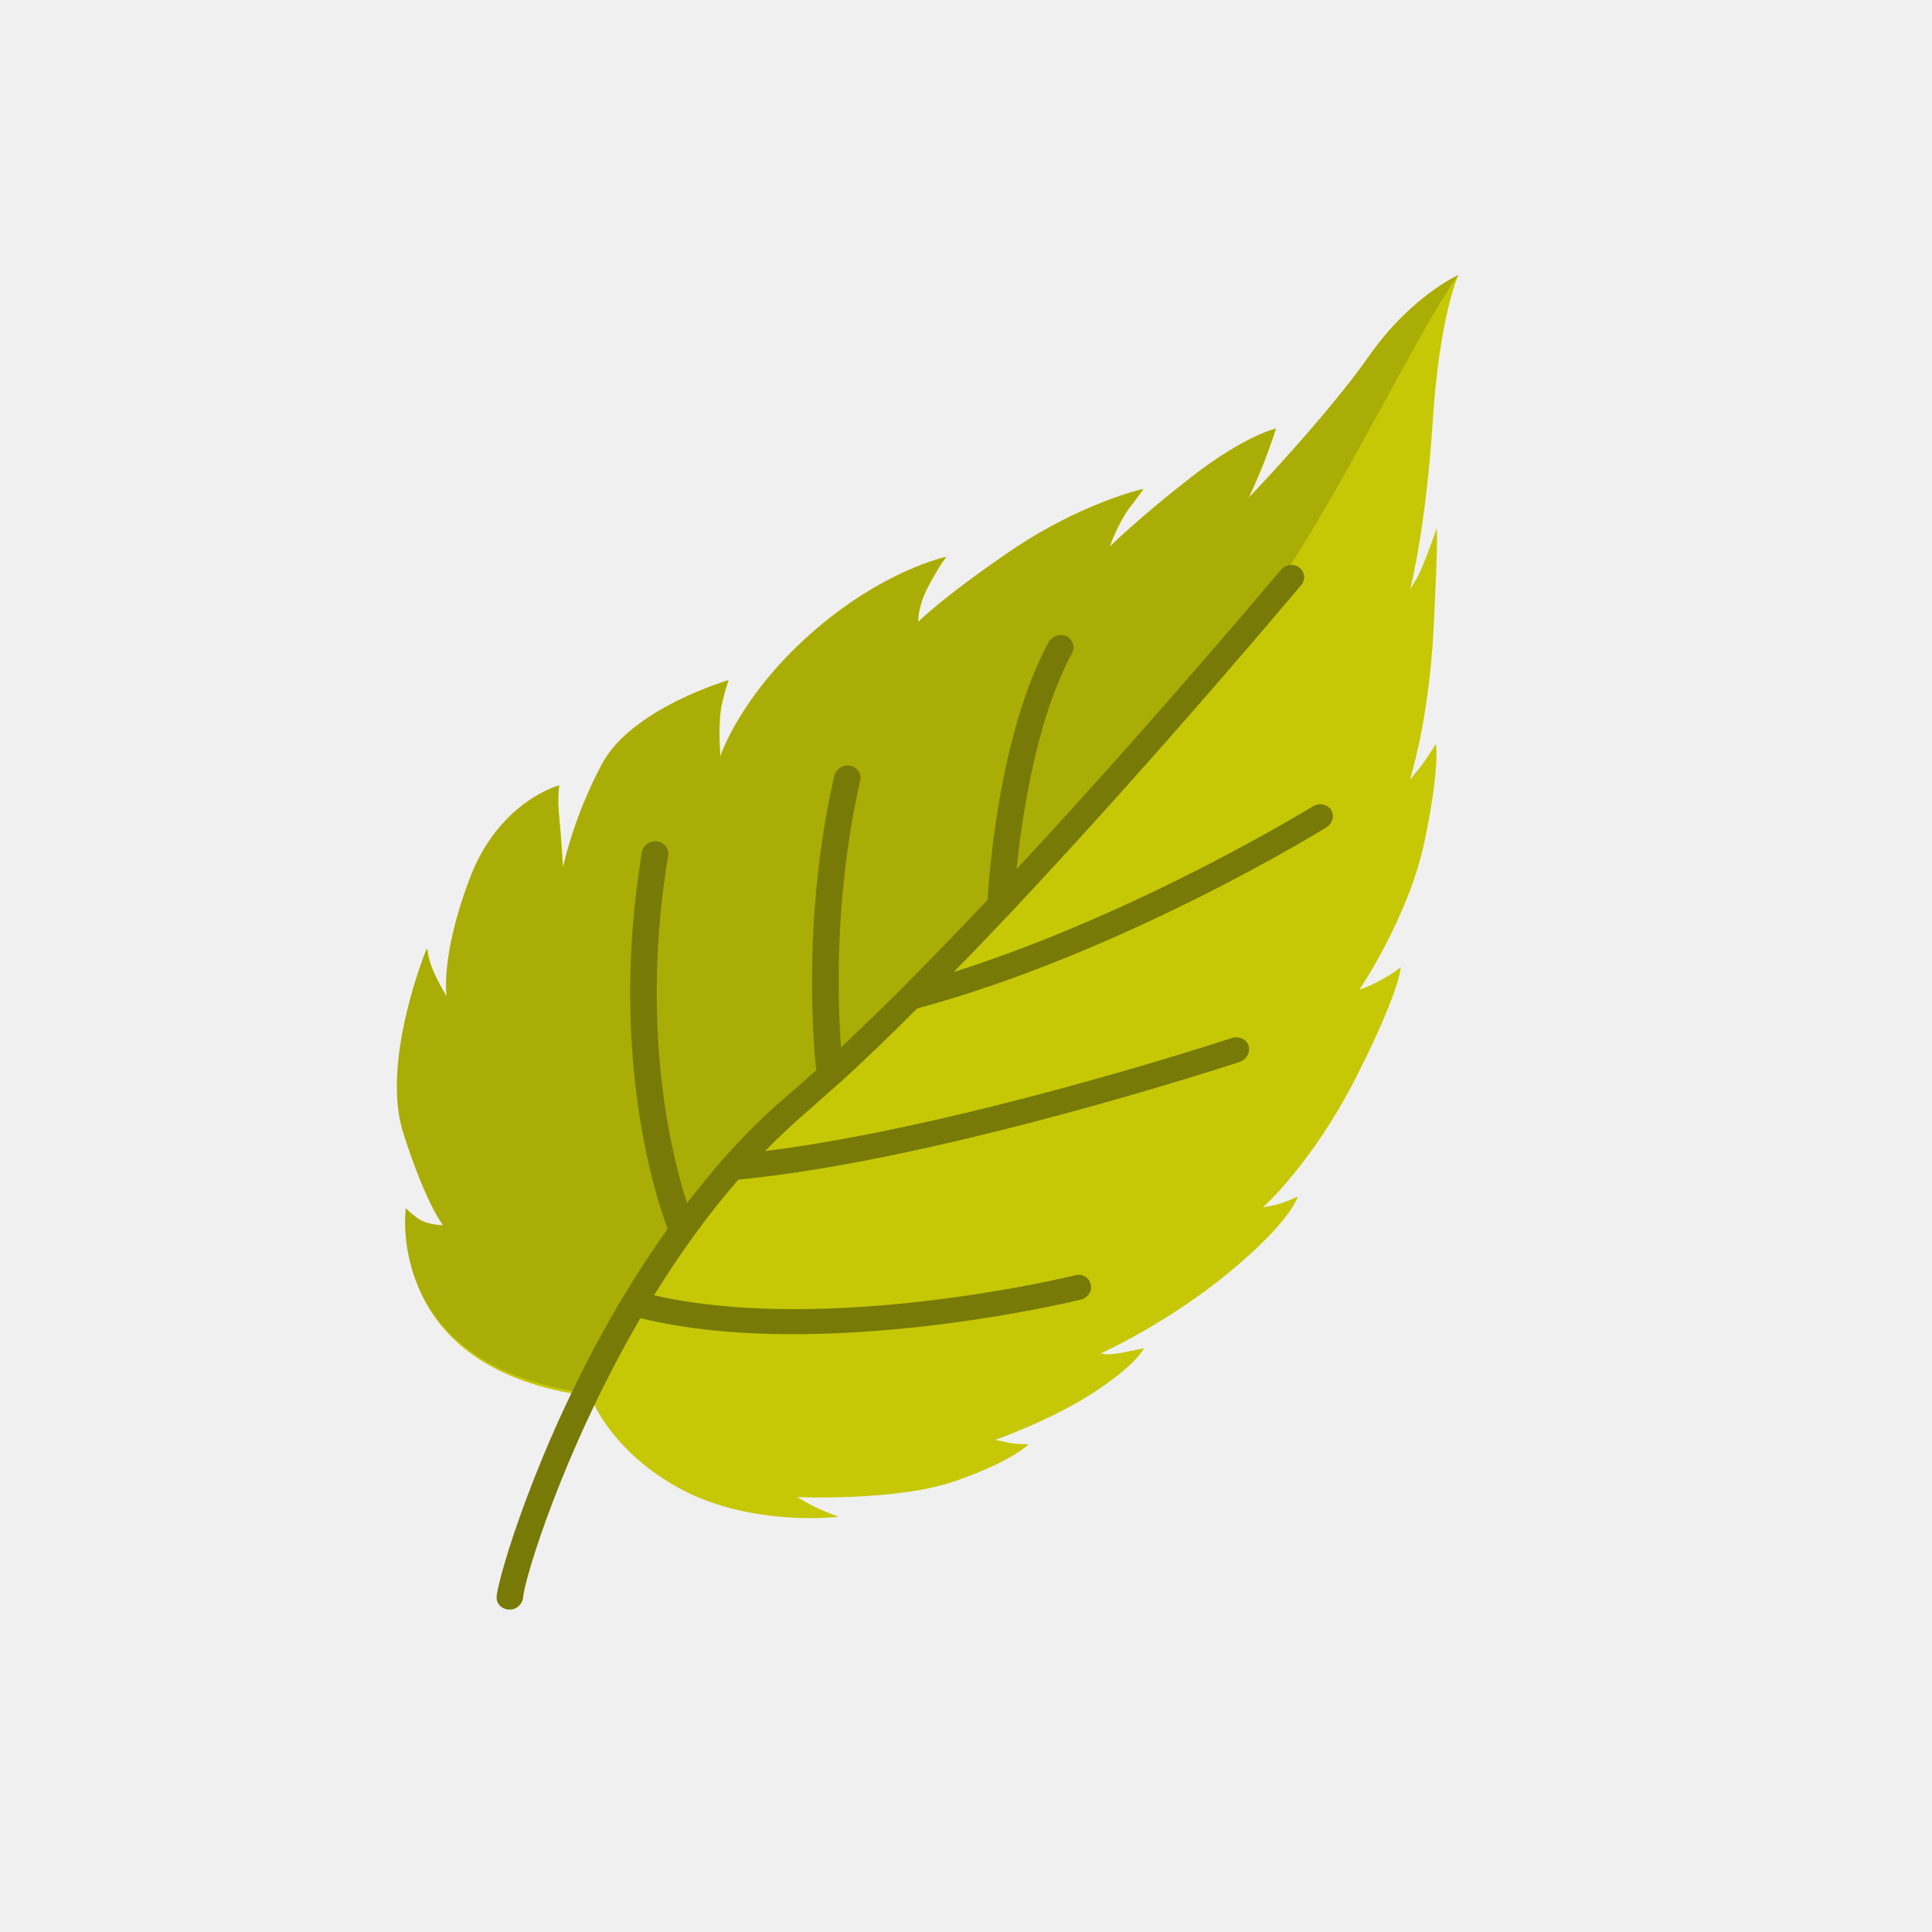
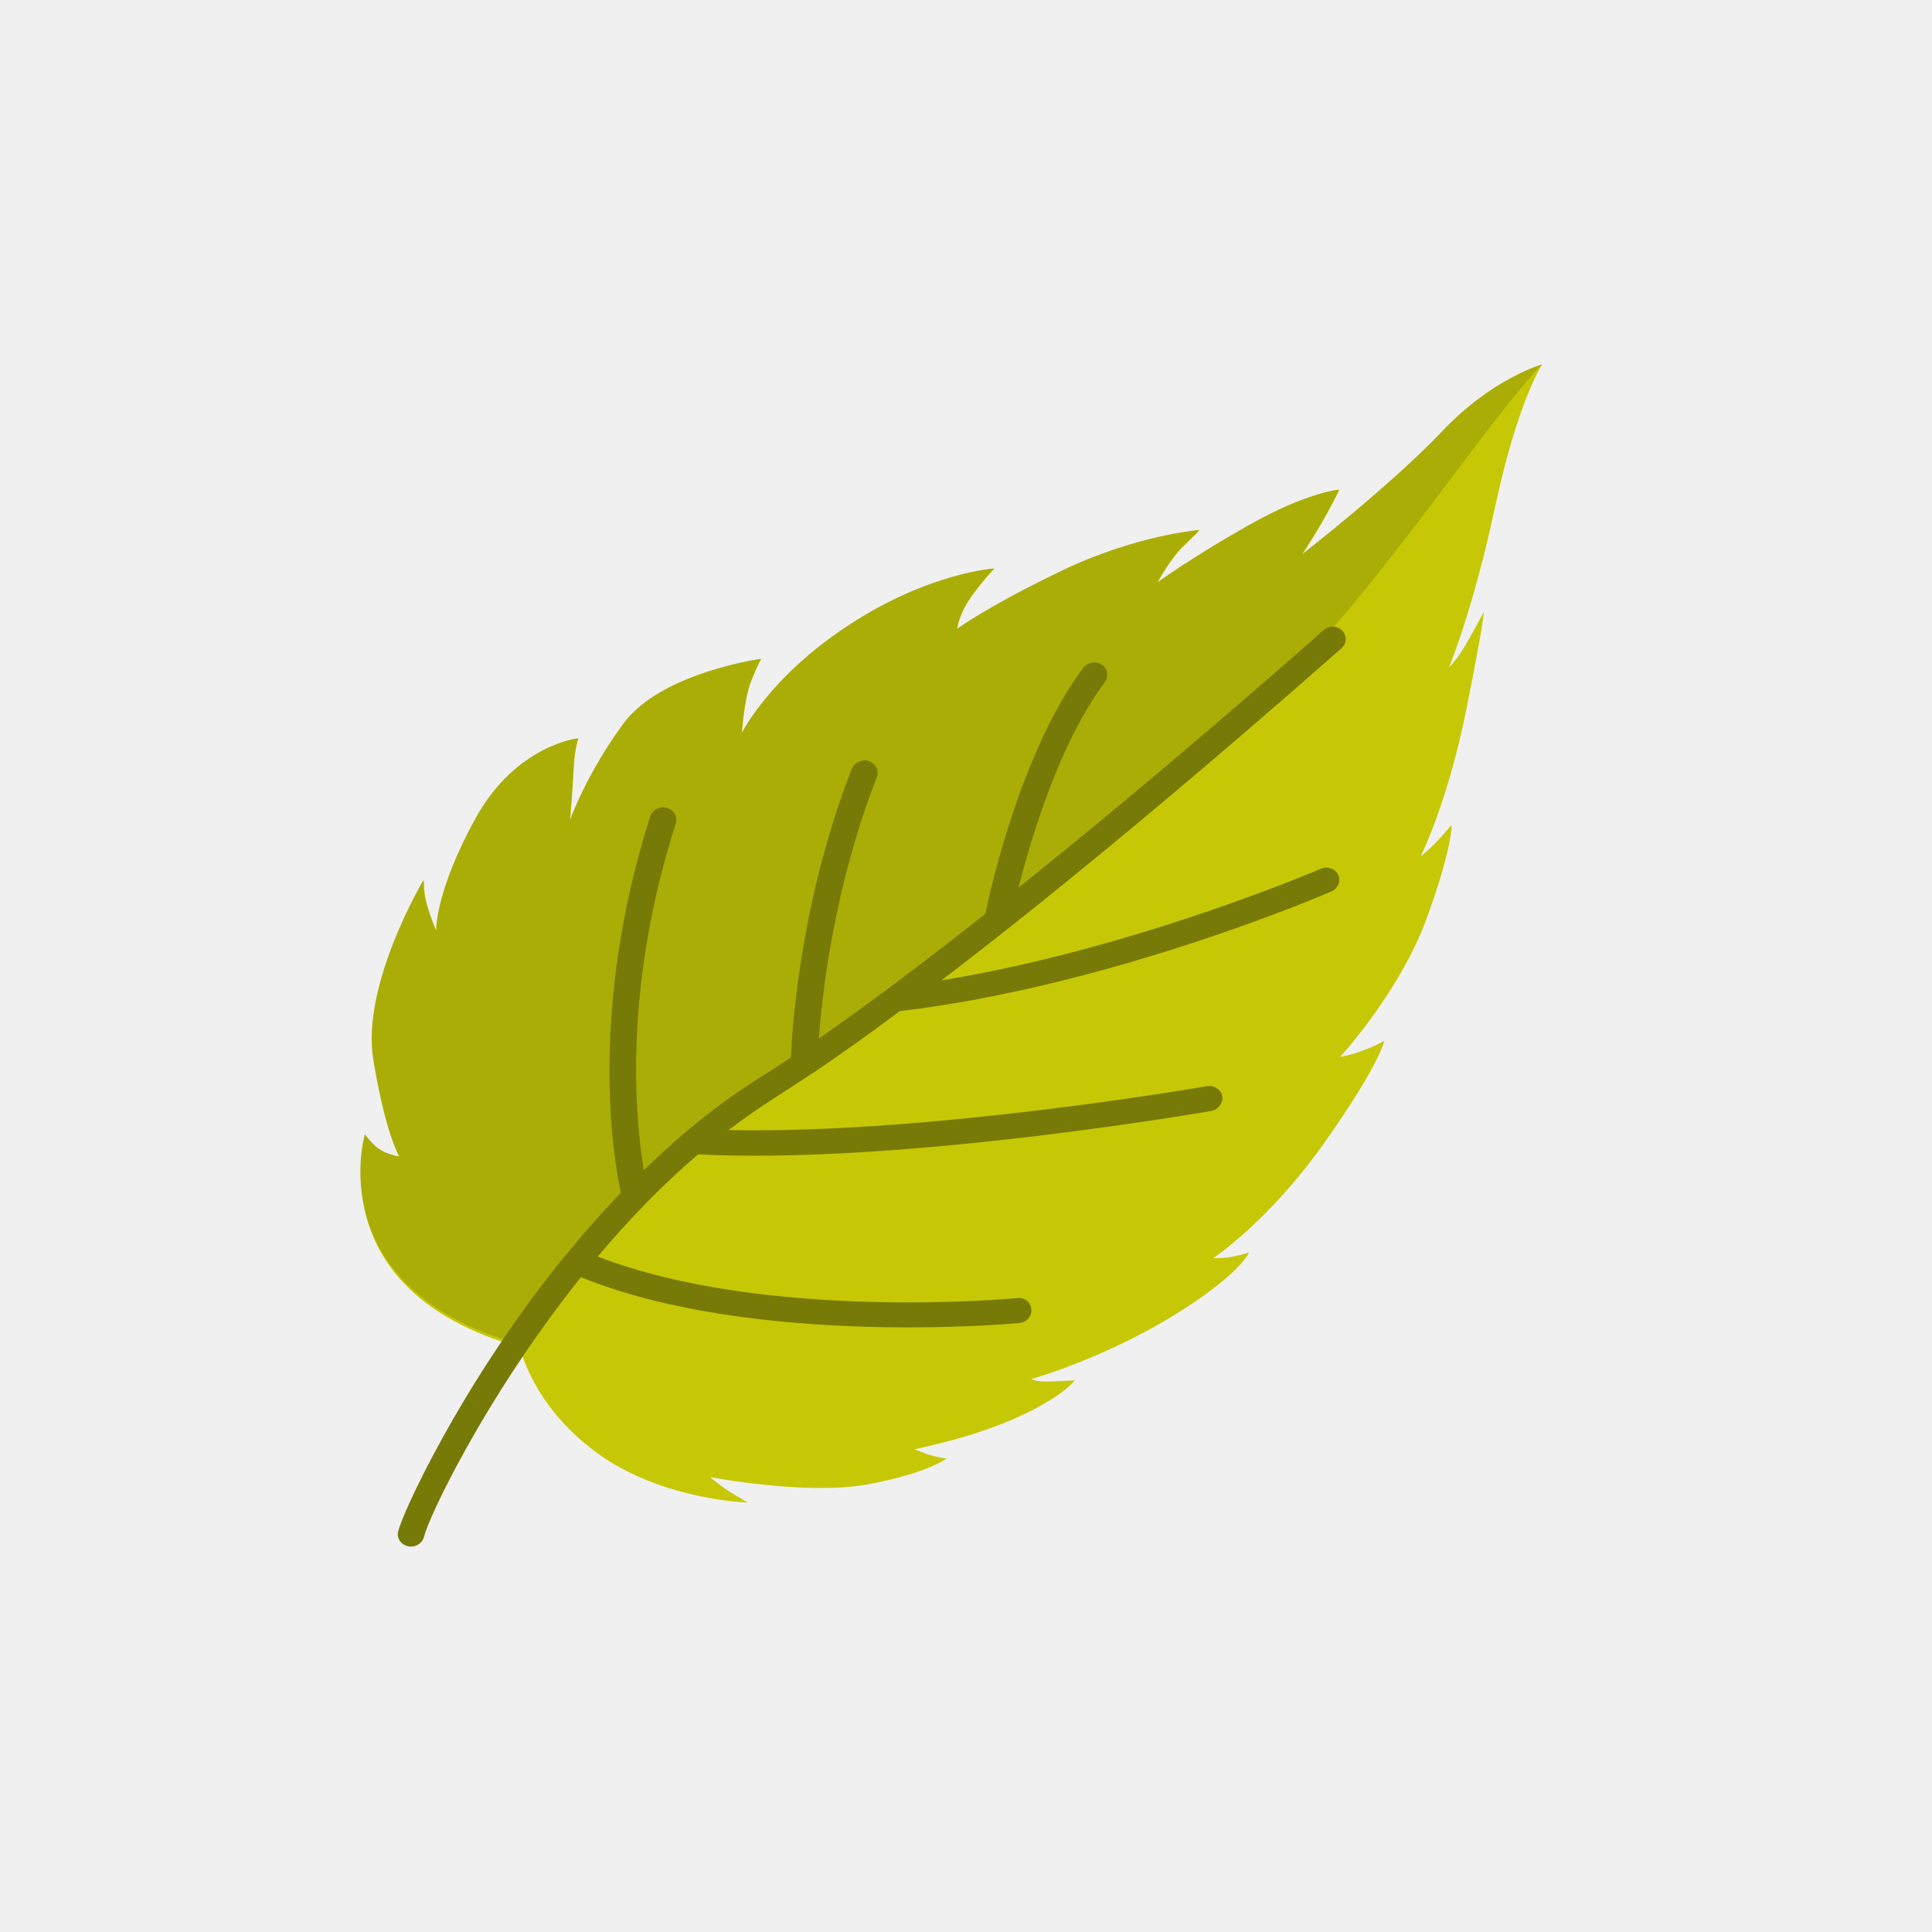
<svg xmlns="http://www.w3.org/2000/svg" width="100" height="100" viewBox="0 0 100 100" fill="none">
-   <g clip-path="url(#clip0_405_7)">
-     <path d="M30.562 72.276C30.562 72.276 31.551 75.102 35.256 77.084C38.954 79.051 43.396 78.508 43.396 78.508C43.396 78.508 42.425 78.15 41.859 77.832C41.293 77.515 41.265 77.49 41.265 77.49C41.265 77.49 46.369 77.708 49.368 76.685C52.366 75.662 53.242 74.757 53.242 74.757C53.242 74.757 52.485 74.762 52.05 74.643C51.6 74.531 51.507 74.531 51.507 74.531C51.507 74.531 54.51 73.47 56.667 72.039C58.83 70.624 59.212 69.783 59.212 69.783C59.212 69.783 58.34 69.974 57.782 70.064C57.239 70.147 56.98 70.05 56.98 70.05C56.98 70.05 60.35 68.546 63.633 65.847C66.895 63.139 67.172 61.929 67.172 61.929C67.172 61.929 66.469 62.269 65.922 62.389C65.37 62.494 65.37 62.494 65.37 62.494C65.37 62.494 67.941 60.21 70.219 55.706C72.496 51.203 72.503 50.06 72.503 50.06C72.503 50.06 72.185 50.342 71.51 50.708C70.841 51.089 70.37 51.215 70.37 51.215C70.37 51.215 72.937 47.419 73.74 43.516C74.549 39.628 74.323 38.504 74.323 38.504C74.323 38.504 73.773 39.391 73.458 39.778C73.143 40.166 72.975 40.355 72.975 40.355C72.975 40.355 73.949 37.383 74.2 32.569C74.45 27.755 74.366 27.342 74.366 27.342C74.366 27.342 73.652 29.396 73.336 29.926C73.02 30.456 72.994 30.484 72.994 30.484C72.994 30.484 73.8 27.363 74.154 21.851C74.508 16.338 75.482 14.238 75.482 14.238C75.482 14.238 73.015 15.343 70.841 18.472C68.661 21.585 64.615 25.823 64.615 25.823C64.615 25.823 65.207 24.563 65.558 23.592C65.925 22.615 66.042 22.196 66.042 22.196C66.042 22.196 64.424 22.566 61.684 24.701C58.944 26.836 57.428 28.342 57.428 28.342C57.428 28.342 57.888 27.027 58.521 26.215C59.155 25.402 59.18 25.322 59.18 25.322C59.18 25.322 56.04 26.025 52.432 28.456C48.83 30.904 47.536 32.218 47.536 32.218C47.536 32.218 47.463 31.445 48.091 30.279C48.735 29.106 48.983 28.834 48.983 28.834C48.983 28.834 45.69 29.524 41.984 32.812C38.278 36.1 37.297 39.2 37.297 39.2C37.297 39.2 37.137 37.427 37.377 36.41C37.617 35.392 37.721 35.227 37.721 35.227C37.721 35.227 32.719 36.679 31.176 39.567C29.648 42.448 29.156 44.987 29.156 44.987C29.156 44.987 29.056 43.37 28.952 42.323C28.842 41.262 28.954 40.684 28.954 40.684C28.954 40.684 25.834 41.487 24.339 45.567C22.822 49.637 23.17 51.658 23.17 51.658C23.17 51.658 22.611 50.732 22.374 50.111C22.136 49.49 22.146 49.13 22.146 49.13C22.146 49.13 19.737 54.984 20.936 58.745C22.135 62.505 23.013 63.54 23.013 63.54C23.013 63.54 22.201 63.548 21.687 63.175C21.19 62.796 21.076 62.643 21.076 62.643C21.076 62.643 19.822 70.886 30.562 72.276Z" fill="#C6C806" />
-     <path d="M75.482 14.238C75.482 14.238 73.014 15.342 70.837 18.462C68.653 21.567 64.602 25.793 64.602 25.793C64.602 25.793 65.196 24.538 65.548 23.57C65.916 22.596 66.034 22.179 66.034 22.179C66.034 22.179 64.416 22.55 61.675 24.681C58.933 26.811 57.415 28.314 57.415 28.314C57.415 28.314 57.877 27.003 58.511 26.193C59.146 25.383 59.171 25.303 59.171 25.303C59.171 25.303 56.032 26.008 52.422 28.436C48.818 30.879 47.523 32.19 47.523 32.19C47.523 32.19 47.45 31.42 48.08 30.257C48.726 29.089 48.974 28.817 48.974 28.817C48.974 28.817 45.682 29.51 41.972 32.79C38.263 36.071 37.278 39.16 37.278 39.16C37.278 39.16 37.12 37.395 37.362 36.38C37.604 35.366 37.708 35.203 37.708 35.203C37.708 35.203 32.706 36.656 31.159 39.535C29.628 42.407 29.132 44.936 29.132 44.936C29.132 44.936 29.034 43.325 28.932 42.284C28.823 41.226 28.937 40.651 28.937 40.651C28.937 40.651 25.817 41.456 24.294 45.512C22.772 49.568 23.116 51.581 23.116 51.581C23.116 51.581 22.56 50.66 22.323 50.041C22.086 49.423 22.097 49.065 22.097 49.065C22.097 49.065 19.68 54.899 20.872 58.642C22.065 62.386 22.94 63.415 22.94 63.415C22.94 63.415 22.129 63.425 21.616 63.054C21.104 62.683 21.006 62.525 21.006 62.525C21.006 62.525 19.812 70.78 30.539 72.132C31.081 70.596 35.283 62.022 42.065 56.36C48.84 50.683 61.654 36.243 65.332 31.38C68.987 26.454 73.383 17.08 75.482 14.238Z" fill="#AAAD05" />
-     <path d="M35.561 62.269C34.739 59.731 33.117 53.151 34.584 44.279C34.635 43.925 34.396 43.593 34.005 43.549C33.63 43.499 33.28 43.756 33.218 44.132C31.506 54.56 33.945 62.007 34.557 63.604C33.73 64.766 32.964 65.939 32.258 67.125C32.248 67.147 32.221 67.174 32.21 67.196C32.1 67.397 31.968 67.588 31.858 67.789C27.754 74.853 25.755 81.746 25.706 82.645C25.677 83.008 25.975 83.299 26.355 83.312C26.734 83.326 27.05 83.028 27.079 82.665C27.129 81.818 29.071 75.264 33.058 68.386L33.148 68.228C42.599 70.544 55.901 67.283 55.934 67.27C56.31 67.179 56.548 66.824 56.452 66.474C56.371 66.117 56.009 65.903 55.638 66.01C55.606 66.023 42.953 69.123 33.853 67.043C35.124 64.989 36.582 62.934 38.22 61.057C48.773 60.046 64.115 54.983 64.164 54.964C64.529 54.842 64.723 54.468 64.632 54.133C64.519 53.789 64.136 53.619 63.781 53.719C63.732 53.738 49.898 58.295 39.599 59.579C40.247 58.926 40.916 58.282 41.604 57.684C42.179 57.182 42.78 56.653 43.392 56.102C43.408 56.095 43.419 56.074 43.451 56.061C44.739 54.882 46.095 53.588 47.471 52.199C58.185 49.312 68.633 42.847 68.66 42.819C68.979 42.627 69.084 42.217 68.895 41.919C68.707 41.622 68.282 41.538 67.963 41.731C67.93 41.743 59.055 47.236 49.367 50.311C50.335 49.324 51.309 48.3 52.282 47.276L52.308 47.248C60.071 38.994 67.301 30.328 67.344 30.294C67.589 30.006 67.546 29.6 67.255 29.377C66.964 29.154 66.537 29.212 66.292 29.5C66.265 29.527 59.839 37.217 52.619 44.981C52.897 42.286 53.625 37.253 55.487 33.812C55.66 33.481 55.529 33.091 55.207 32.933C54.868 32.781 54.455 32.922 54.276 33.236C51.753 37.882 51.196 45.173 51.117 46.577C49.641 48.146 48.138 49.69 46.665 51.169C46.655 51.19 46.622 51.203 46.612 51.224C45.557 52.28 44.517 53.276 43.531 54.217C43.355 51.802 43.177 46.306 44.526 40.402C44.616 40.051 44.371 39.704 44.007 39.632C43.643 39.56 43.27 39.809 43.181 40.16C41.545 47.319 42.084 53.856 42.243 55.397C41.728 55.858 41.213 56.32 40.718 56.738C39.547 57.732 38.455 58.837 37.435 59.984C37.425 60.006 37.392 60.018 37.382 60.04C36.747 60.776 36.151 61.515 35.561 62.269Z" fill="#787A07" />
-   </g>
-   <defs>
-     <clipPath id="clip0_405_7">
-       <rect width="71" height="49" fill="white" transform="translate(93 60) rotate(159.053)" />
-     </clipPath>
-   </defs>
+   <path d="M26.921 69.735C26.921 69.735 27.488 72.675 30.864 75.176C34.236 77.66 38.71 77.77 38.71 77.77C38.71 77.77 37.802 77.274 37.288 76.878C36.774 76.481 36.75 76.453 36.75 76.453C36.75 76.453 41.768 77.412 44.883 76.837C47.999 76.261 48.998 75.494 48.998 75.494C48.998 75.494 48.247 75.388 47.835 75.208C47.405 75.031 47.314 75.017 47.314 75.017C47.314 75.017 50.439 74.406 52.781 73.304C55.127 72.219 55.628 71.443 55.628 71.443C55.628 71.443 54.738 71.505 54.172 71.512C53.623 71.515 53.381 71.382 53.381 71.382C53.381 71.382 56.934 70.385 60.576 68.193C64.197 65.989 64.648 64.832 64.648 64.832C64.648 64.832 63.903 65.067 63.344 65.106C62.782 65.129 62.782 65.129 62.782 65.129C62.782 65.129 65.659 63.244 68.568 59.12C71.478 54.996 71.651 53.867 71.651 53.867C71.651 53.867 71.296 54.1 70.574 54.363C69.856 54.642 69.373 54.699 69.373 54.699C69.373 54.699 72.466 51.318 73.829 47.573C75.195 43.844 75.135 42.699 75.135 42.699C75.135 42.699 74.462 43.497 74.094 43.834C73.726 44.172 73.532 44.334 73.532 44.334C73.532 44.334 74.929 41.536 75.878 36.81C76.828 32.084 76.805 31.663 76.805 31.663C76.805 31.663 75.799 33.591 75.409 34.069C75.019 34.548 74.989 34.572 74.989 34.572C74.989 34.572 76.241 31.601 77.394 26.199C78.548 20.797 79.818 18.862 79.818 18.862C79.818 18.862 77.216 19.595 74.609 22.374C71.999 25.136 67.378 28.739 67.378 28.739C67.378 28.739 68.148 27.579 68.636 26.67C69.142 25.756 69.319 25.359 69.319 25.359C69.319 25.359 67.664 25.49 64.643 27.203C61.621 28.915 59.901 30.185 59.901 30.185C59.901 30.185 60.548 28.95 61.293 28.239C62.038 27.528 62.075 27.451 62.075 27.451C62.075 27.451 58.866 27.69 54.942 29.57C51.022 31.466 49.551 32.578 49.551 32.578C49.551 32.578 49.59 31.802 50.382 30.74C51.19 29.674 51.475 29.44 51.475 29.44C51.475 29.44 48.117 29.644 43.971 32.357C39.825 35.07 38.403 37.993 38.403 37.993C38.403 37.993 38.503 36.216 38.889 35.244C39.275 34.272 39.402 34.125 39.402 34.125C39.402 34.125 34.242 34.832 32.294 37.464C30.363 40.093 29.506 42.532 29.506 42.532C29.506 42.532 29.642 40.917 29.692 39.867C29.738 38.801 29.933 38.246 29.933 38.246C29.933 38.246 26.73 38.586 24.656 42.404C22.562 46.21 22.611 48.26 22.611 48.26C22.611 48.26 22.194 47.263 22.049 46.614C21.905 45.965 21.967 45.61 21.967 45.61C21.967 45.61 18.731 51.05 19.369 54.945C20.007 58.84 20.725 59.992 20.725 59.992C20.725 59.992 19.92 59.882 19.467 59.438C19.03 58.99 18.939 58.823 18.939 58.823C18.939 58.823 16.498 66.795 26.921 69.735Z" fill="#C6C806" />
+   <path d="M79.818 18.862C79.818 18.862 77.216 19.595 74.607 22.364C71.994 25.117 67.37 28.708 67.37 28.708C67.37 28.708 68.141 27.553 68.63 26.647C69.136 25.737 69.314 25.341 69.314 25.341C69.314 25.341 67.659 25.473 64.636 27.181C61.614 28.889 59.892 30.155 59.892 30.155C59.892 30.155 60.54 28.925 61.286 28.216C62.032 27.507 62.069 27.431 62.069 27.431C62.069 27.431 58.86 27.672 54.935 29.547C51.014 31.439 49.541 32.548 49.541 32.548C49.541 32.548 49.582 31.776 50.374 30.717C51.183 29.655 51.468 29.422 51.468 29.422C51.468 29.422 48.11 29.628 43.962 32.333C39.815 35.038 38.39 37.95 38.39 37.95C38.39 37.95 38.492 36.181 38.879 35.213C39.265 34.245 39.392 34.098 39.392 34.098C39.392 34.098 34.232 34.808 32.282 37.43C30.348 40.049 29.489 42.478 29.489 42.478C29.489 42.478 29.627 40.871 29.678 39.825C29.725 38.763 29.921 38.211 29.921 38.211C29.921 38.211 26.717 38.552 24.62 42.343C22.522 46.135 22.57 48.176 22.57 48.176C22.57 48.176 22.153 47.183 22.009 46.537C21.865 45.891 21.928 45.538 21.928 45.538C21.928 45.538 18.687 50.958 19.321 54.835C19.955 58.712 20.672 59.858 20.672 59.858C20.672 59.858 19.867 59.749 19.414 59.308C18.961 58.866 18.888 58.696 18.888 58.696C18.888 58.696 16.504 66.689 26.918 69.589C27.678 68.148 33.086 60.278 40.62 55.665C48.15 51.036 62.931 38.617 67.279 34.341C71.612 30.001 77.327 21.367 79.818 18.862Z" fill="#AAAD05" />
+   <path d="M33.324 60.563C32.881 57.932 32.235 51.186 34.979 42.622C35.081 42.279 34.893 41.917 34.513 41.816C34.149 41.712 33.765 41.916 33.649 42.279C30.436 52.345 31.764 60.068 32.136 61.737C31.149 62.766 30.22 63.816 29.349 64.886C29.335 64.906 29.305 64.93 29.291 64.949C29.153 65.132 28.994 65.302 28.856 65.484C23.767 71.875 20.785 78.403 20.606 79.285C20.524 79.641 20.777 79.972 21.15 80.04C21.523 80.109 21.879 79.861 21.961 79.505C22.134 78.675 25.01 72.474 29.957 66.25L30.069 66.107C39.082 69.775 52.717 68.487 52.751 68.48C53.137 68.444 53.424 68.127 53.379 67.767C53.352 67.402 53.024 67.138 52.642 67.19C52.608 67.197 39.639 68.421 30.939 65.037C32.496 63.19 34.238 61.37 36.131 59.752C46.719 60.289 62.636 57.515 62.687 57.504C63.065 57.436 63.311 57.095 63.27 56.75C63.209 56.393 62.854 56.169 62.489 56.217C62.438 56.228 48.088 58.72 37.711 58.49C38.447 57.938 39.204 57.399 39.971 56.908C40.613 56.495 41.285 56.059 41.971 55.603C41.987 55.599 42.001 55.579 42.035 55.571C43.481 54.592 45.011 53.51 46.575 52.335C57.595 51.041 68.874 46.167 68.904 46.144C69.248 46 69.412 45.609 69.268 45.288C69.125 44.966 68.717 44.821 68.373 44.965C68.339 44.973 58.758 49.114 48.725 50.744C49.827 49.909 50.939 49.037 52.051 48.166L52.082 48.142C60.964 41.108 69.379 33.588 69.427 33.56C69.712 33.312 69.728 32.904 69.472 32.64C69.217 32.377 68.786 32.372 68.502 32.621C68.471 32.645 60.993 39.316 52.719 45.945C53.386 43.32 54.841 38.447 57.184 35.313C57.403 35.011 57.331 34.606 57.035 34.403C56.722 34.203 56.292 34.282 56.07 34.567C52.897 38.796 51.284 45.928 51 47.305C49.312 48.642 47.6 49.95 45.928 51.199C45.914 51.219 45.88 51.227 45.867 51.246C44.669 52.137 43.495 52.971 42.383 53.759C42.56 51.344 43.185 45.88 45.38 40.236C45.52 39.901 45.328 39.523 44.979 39.399C44.629 39.275 44.224 39.466 44.084 39.8C41.423 46.644 41.003 53.19 40.937 54.738C40.36 55.119 39.782 55.501 39.232 55.842C37.928 56.655 36.687 57.589 35.511 58.576C35.498 58.596 35.464 58.603 35.45 58.623C34.715 59.259 34.018 59.903 33.324 60.563Z" fill="#787A07" />
</svg>
